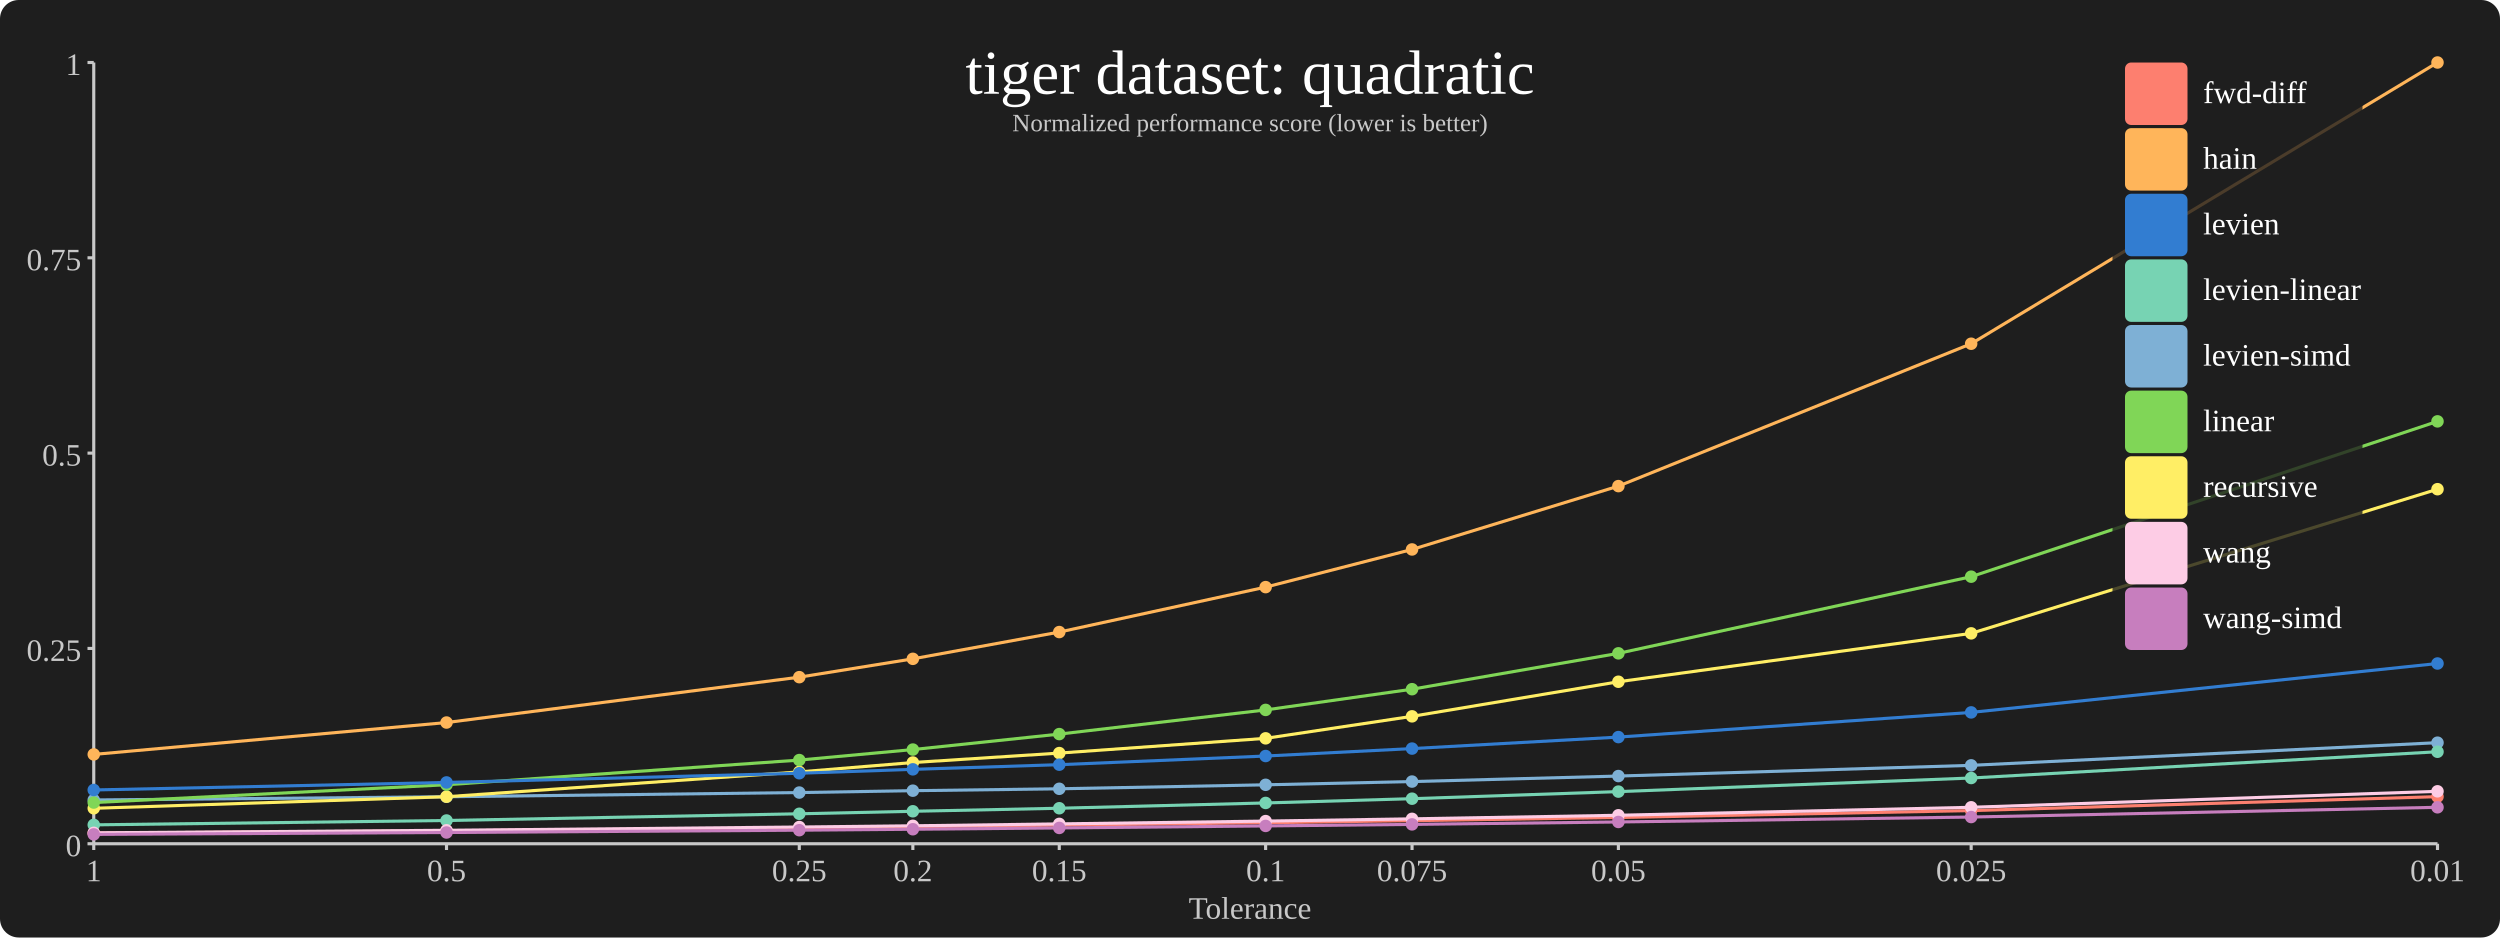
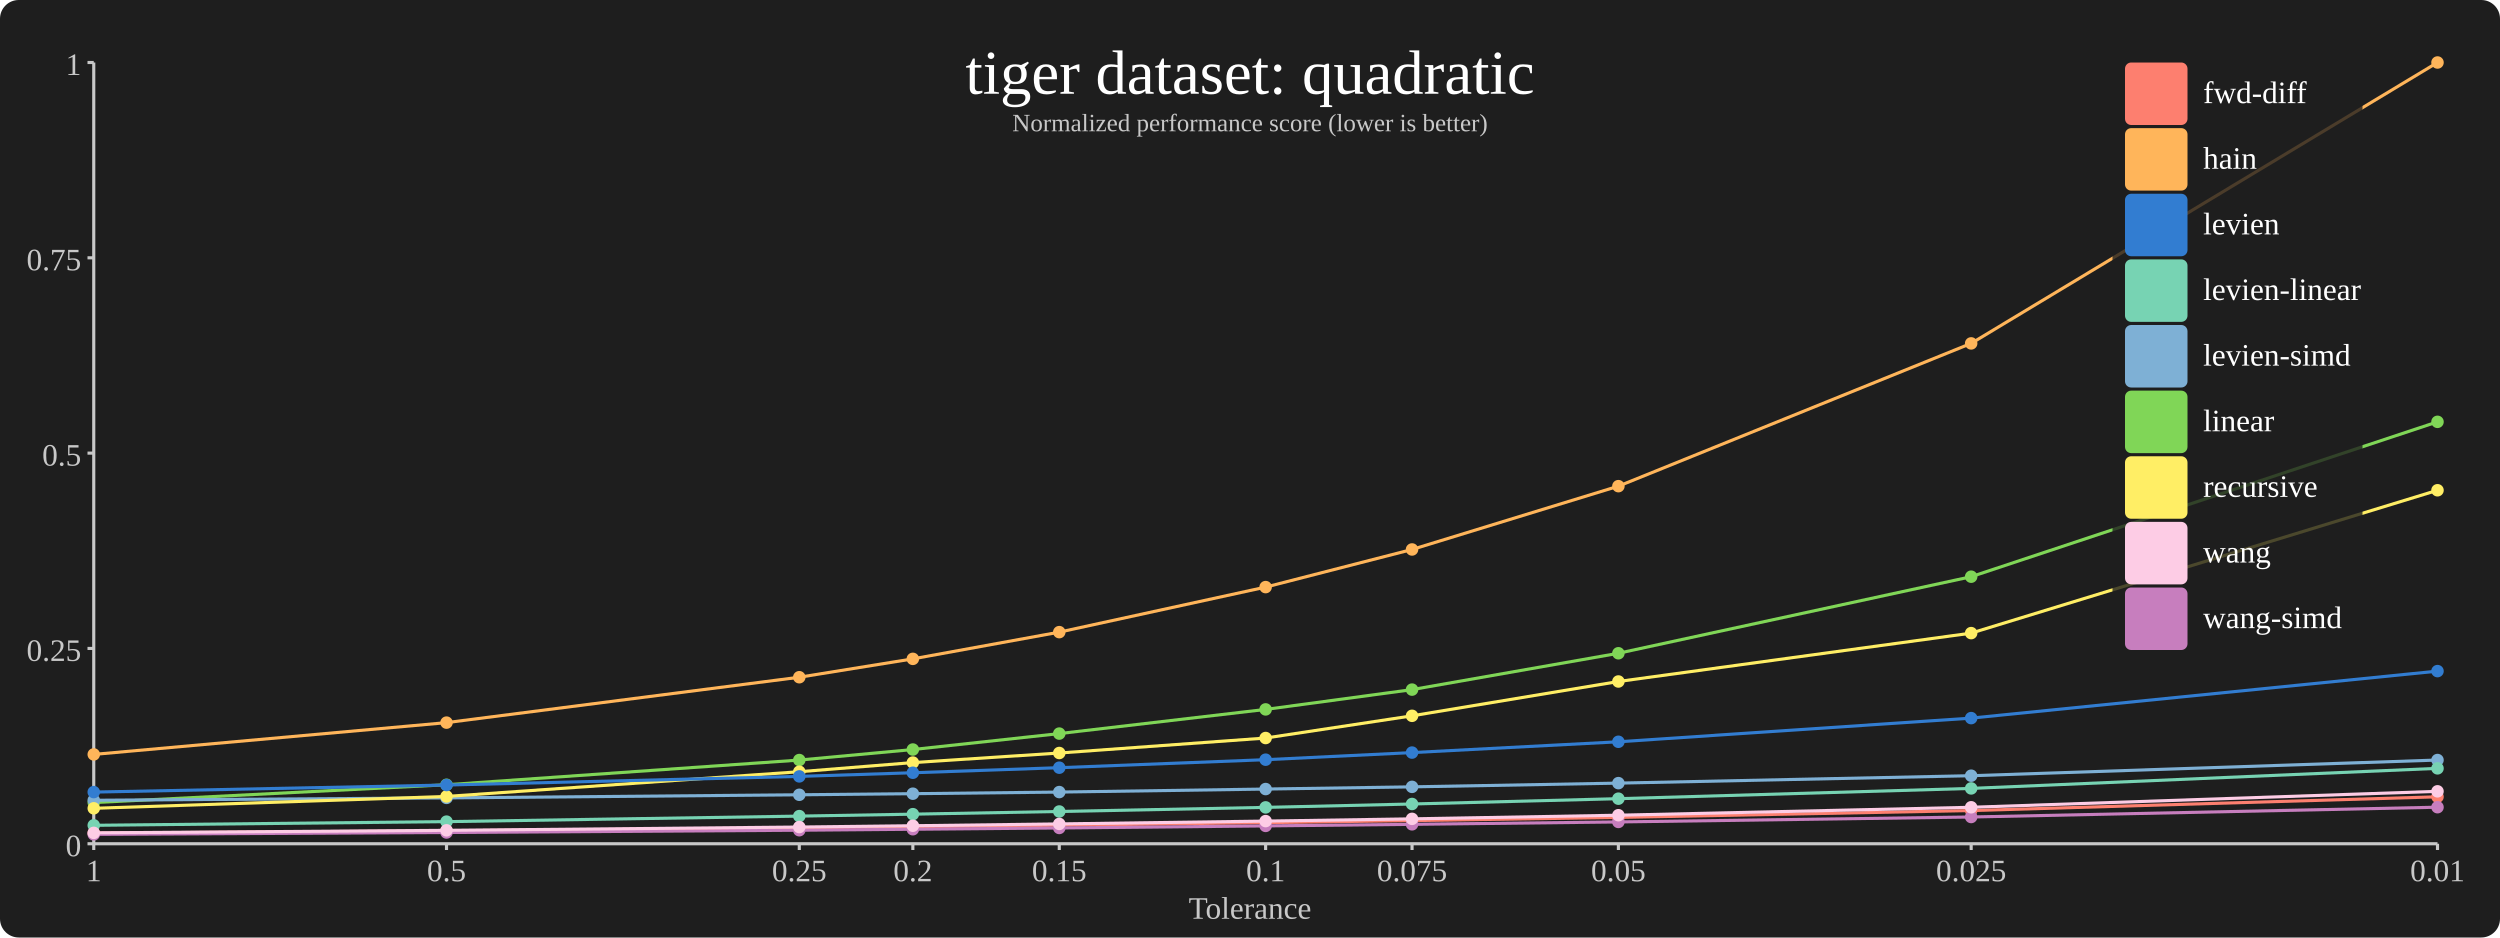
<svg xmlns="http://www.w3.org/2000/svg" viewBox="0 0 800 300">
  <rect x="0" y="0" width="800" height="300" ry="6" style="fill:rgb(30,30,30);stroke:none;fill-opacity:1;stroke-opacity:1;" />
  <path d="M 30 20 L 30 270" style="stroke:rgb(200,200,200);stroke-width:1" />
  <path d="M 30 270 L 780 270" style="stroke:rgb(200,200,200);stroke-width:1" />
  <path d="M 780 270 L 780 272" style="stroke:rgb(200,200,200);stroke-width:1" />
  <text x="780" y="282" style="font-size:10px;fill:rgb(200,200,200);text-anchor:middle;text-align:center;"> 0.01 </text>
  <path d="M 630.772 270 L 630.772 272" style="stroke:rgb(200,200,200);stroke-width:1" />
  <text x="630.772" y="282" style="font-size:10px;fill:rgb(200,200,200);text-anchor:middle;text-align:center;"> 0.025 </text>
  <path d="M 517.886 270 L 517.886 272" style="stroke:rgb(200,200,200);stroke-width:1" />
  <text x="517.886" y="282" style="font-size:10px;fill:rgb(200,200,200);text-anchor:middle;text-align:center;"> 0.05 </text>
  <path d="M 451.852 270 L 451.852 272" style="stroke:rgb(200,200,200);stroke-width:1" />
  <text x="451.852" y="282" style="font-size:10px;fill:rgb(200,200,200);text-anchor:middle;text-align:center;"> 0.075 </text>
  <path d="M 405 270 L 405 272" style="stroke:rgb(200,200,200);stroke-width:1" />
  <text x="405" y="282" style="font-size:10px;fill:rgb(200,200,200);text-anchor:middle;text-align:center;"> 0.1 </text>
  <path d="M 338.966 270 L 338.966 272" style="stroke:rgb(200,200,200);stroke-width:1" />
  <text x="338.966" y="282" style="font-size:10px;fill:rgb(200,200,200);text-anchor:middle;text-align:center;"> 0.15 </text>
  <path d="M 292.114 270 L 292.114 272" style="stroke:rgb(200,200,200);stroke-width:1" />
  <text x="292.114" y="282" style="font-size:10px;fill:rgb(200,200,200);text-anchor:middle;text-align:center;"> 0.2 </text>
  <path d="M 255.773 270 L 255.773 272" style="stroke:rgb(200,200,200);stroke-width:1" />
  <text x="255.773" y="282" style="font-size:10px;fill:rgb(200,200,200);text-anchor:middle;text-align:center;"> 0.25 </text>
  <path d="M 142.886 270 L 142.886 272" style="stroke:rgb(200,200,200);stroke-width:1" />
  <text x="142.886" y="282" style="font-size:10px;fill:rgb(200,200,200);text-anchor:middle;text-align:center;"> 0.5 </text>
  <path d="M 30 270 L 30 272" style="stroke:rgb(200,200,200);stroke-width:1" />
  <text x="30" y="282" style="font-size:10px;fill:rgb(200,200,200);text-anchor:middle;text-align:center;"> 1 </text>
  <path d="M 28 270 L 30 270" style="stroke:rgb(200,200,200);stroke-width:1" />
  <text x="26" y="274" style="font-size:10px;fill:rgb(200,200,200);text-anchor:end;text-align:right;"> 0 </text>
  <path d="M 28 207.5 L 30 207.5" style="stroke:rgb(200,200,200);stroke-width:1" />
  <text x="26" y="211.5" style="font-size:10px;fill:rgb(200,200,200);text-anchor:end;text-align:right;"> 0.25 </text>
  <path d="M 28 145 L 30 145" style="stroke:rgb(200,200,200);stroke-width:1" />
  <text x="26" y="149" style="font-size:10px;fill:rgb(200,200,200);text-anchor:end;text-align:right;"> 0.5 </text>
  <path d="M 28 82.5 L 30 82.5" style="stroke:rgb(200,200,200);stroke-width:1" />
  <text x="26" y="86.5" style="font-size:10px;fill:rgb(200,200,200);text-anchor:end;text-align:right;"> 0.75 </text>
  <path d="M 28 20 L 30 20" style="stroke:rgb(200,200,200);stroke-width:1" />
  <text x="26" y="24" style="font-size:10px;fill:rgb(200,200,200);text-anchor:end;text-align:right;"> 1 </text>
  <text x="400" y="294" style="font-size:10px;fill:rgb(200,200,200);text-anchor:middle;text-align:center;"> Tolerance </text>
-   <circle cx="780" cy="237.657" r="2" style="fill:rgb(126,176,213);stroke:none;fill-opacity:1;stroke-opacity:1;" />
-   <path d="M 780 237.657 L 630.772 244.91" style="stroke:rgb(126,176,213);stroke-width:1" />
-   <circle cx="630.772" cy="244.91" r="2" style="fill:rgb(126,176,213);stroke:none;fill-opacity:1;stroke-opacity:1;" />
-   <path d="M 630.772 244.91 L 517.886 248.338" style="stroke:rgb(126,176,213);stroke-width:1" />
-   <circle cx="517.886" cy="248.338" r="2" style="fill:rgb(126,176,213);stroke:none;fill-opacity:1;stroke-opacity:1;" />
-   <path d="M 517.886 248.338 L 451.852 250.1" style="stroke:rgb(126,176,213);stroke-width:1" />
-   <circle cx="451.852" cy="250.1" r="2" style="fill:rgb(126,176,213);stroke:none;fill-opacity:1;stroke-opacity:1;" />
-   <path d="M 451.852 250.1 L 405 251.137" style="stroke:rgb(126,176,213);stroke-width:1" />
-   <circle cx="405" cy="251.137" r="2" style="fill:rgb(126,176,213);stroke:none;fill-opacity:1;stroke-opacity:1;" />
-   <path d="M 405 251.137 L 338.966 252.415" style="stroke:rgb(126,176,213);stroke-width:1" />
-   <circle cx="338.966" cy="252.415" r="2" style="fill:rgb(126,176,213);stroke:none;fill-opacity:1;stroke-opacity:1;" />
-   <path d="M 338.966 252.415 L 292.114 253.018" style="stroke:rgb(126,176,213);stroke-width:1" />
-   <circle cx="292.114" cy="253.018" r="2" style="fill:rgb(126,176,213);stroke:none;fill-opacity:1;stroke-opacity:1;" />
-   <path d="M 292.114 253.018 L 255.773 253.618" style="stroke:rgb(126,176,213);stroke-width:1" />
-   <circle cx="255.773" cy="253.618" r="2" style="fill:rgb(126,176,213);stroke:none;fill-opacity:1;stroke-opacity:1;" />
-   <path d="M 255.773 253.618 L 142.886 254.963" style="stroke:rgb(126,176,213);stroke-width:1" />
-   <circle cx="142.886" cy="254.963" r="2" style="fill:rgb(126,176,213);stroke:none;fill-opacity:1;stroke-opacity:1;" />
-   <path d="M 142.886 254.963 L 30 255.993" style="stroke:rgb(126,176,213);stroke-width:1" />
-   <circle cx="30" cy="255.993" r="2" style="fill:rgb(126,176,213);stroke:none;fill-opacity:1;stroke-opacity:1;" />
-   <circle cx="780" cy="156.543" r="2" style="fill:rgb(255,238,101);stroke:none;fill-opacity:1;stroke-opacity:1;" />
-   <path d="M 780 156.543 L 630.772 202.675" style="stroke:rgb(255,238,101);stroke-width:1" />
-   <circle cx="630.772" cy="202.675" r="2" style="fill:rgb(255,238,101);stroke:none;fill-opacity:1;stroke-opacity:1;" />
-   <path d="M 630.772 202.675 L 517.886 218.157" style="stroke:rgb(255,238,101);stroke-width:1" />
-   <circle cx="517.886" cy="218.157" r="2" style="fill:rgb(255,238,101);stroke:none;fill-opacity:1;stroke-opacity:1;" />
-   <path d="M 517.886 218.157 L 451.852 229.228" style="stroke:rgb(255,238,101);stroke-width:1" />
-   <circle cx="451.852" cy="229.228" r="2" style="fill:rgb(255,238,101);stroke:none;fill-opacity:1;stroke-opacity:1;" />
-   <path d="M 451.852 229.228 L 405 236.268" style="stroke:rgb(255,238,101);stroke-width:1" />
-   <circle cx="405" cy="236.268" r="2" style="fill:rgb(255,238,101);stroke:none;fill-opacity:1;stroke-opacity:1;" />
-   <path d="M 405 236.268 L 338.966 240.985" style="stroke:rgb(255,238,101);stroke-width:1" />
-   <circle cx="338.966" cy="240.985" r="2" style="fill:rgb(255,238,101);stroke:none;fill-opacity:1;stroke-opacity:1;" />
-   <path d="M 338.966 240.985 L 292.114 244.007" style="stroke:rgb(255,238,101);stroke-width:1" />
-   <circle cx="292.114" cy="244.007" r="2" style="fill:rgb(255,238,101);stroke:none;fill-opacity:1;stroke-opacity:1;" />
-   <path d="M 292.114 244.007 L 255.773 247.005" style="stroke:rgb(255,238,101);stroke-width:1" />
-   <circle cx="255.773" cy="247.005" r="2" style="fill:rgb(255,238,101);stroke:none;fill-opacity:1;stroke-opacity:1;" />
-   <path d="M 255.773 247.005 L 142.886 254.947" style="stroke:rgb(255,238,101);stroke-width:1" />
-   <circle cx="142.886" cy="254.947" r="2" style="fill:rgb(255,238,101);stroke:none;fill-opacity:1;stroke-opacity:1;" />
-   <path d="M 142.886 254.947 L 30 258.652" style="stroke:rgb(255,238,101);stroke-width:1" />
-   <circle cx="30" cy="258.652" r="2" style="fill:rgb(255,238,101);stroke:none;fill-opacity:1;stroke-opacity:1;" />
-   <circle cx="780" cy="254.93" r="2" style="fill:rgb(253,127,111);stroke:none;fill-opacity:1;stroke-opacity:1;" />
-   <path d="M 780 254.93 L 630.772 259.387" style="stroke:rgb(253,127,111);stroke-width:1" />
-   <circle cx="630.772" cy="259.387" r="2" style="fill:rgb(253,127,111);stroke:none;fill-opacity:1;stroke-opacity:1;" />
-   <path d="M 630.772 259.387 L 517.886 261.592" style="stroke:rgb(253,127,111);stroke-width:1" />
-   <circle cx="517.886" cy="261.592" r="2" style="fill:rgb(253,127,111);stroke:none;fill-opacity:1;stroke-opacity:1;" />
-   <path d="M 517.886 261.592 L 451.852 262.608" style="stroke:rgb(253,127,111);stroke-width:1" />
-   <circle cx="451.852" cy="262.608" r="2" style="fill:rgb(253,127,111);stroke:none;fill-opacity:1;stroke-opacity:1;" />
-   <path d="M 451.852 262.608 L 405 263.265" style="stroke:rgb(253,127,111);stroke-width:1" />
-   <circle cx="405" cy="263.265" r="2" style="fill:rgb(253,127,111);stroke:none;fill-opacity:1;stroke-opacity:1;" />
-   <path d="M 405 263.265 L 338.966 264.048" style="stroke:rgb(253,127,111);stroke-width:1" />
-   <circle cx="338.966" cy="264.048" r="2" style="fill:rgb(253,127,111);stroke:none;fill-opacity:1;stroke-opacity:1;" />
-   <path d="M 338.966 264.048 L 292.114 264.553" style="stroke:rgb(253,127,111);stroke-width:1" />
-   <circle cx="292.114" cy="264.553" r="2" style="fill:rgb(253,127,111);stroke:none;fill-opacity:1;stroke-opacity:1;" />
-   <path d="M 292.114 264.553 L 255.773 264.94" style="stroke:rgb(253,127,111);stroke-width:1" />
-   <circle cx="255.773" cy="264.94" r="2" style="fill:rgb(253,127,111);stroke:none;fill-opacity:1;stroke-opacity:1;" />
-   <path d="M 255.773 264.94 L 142.886 265.858" style="stroke:rgb(253,127,111);stroke-width:1" />
-   <circle cx="142.886" cy="265.858" r="2" style="fill:rgb(253,127,111);stroke:none;fill-opacity:1;stroke-opacity:1;" />
-   <path d="M 142.886 265.858 L 30 266.587" style="stroke:rgb(253,127,111);stroke-width:1" />
-   <circle cx="30" cy="266.587" r="2" style="fill:rgb(253,127,111);stroke:none;fill-opacity:1;stroke-opacity:1;" />
-   <circle cx="780" cy="134.838" r="2" style="fill:rgb(128,214,87);stroke:none;fill-opacity:1;stroke-opacity:1;" />
-   <path d="M 780 134.838 L 630.772 184.537" style="stroke:rgb(128,214,87);stroke-width:1" />
-   <circle cx="630.772" cy="184.537" r="2" style="fill:rgb(128,214,87);stroke:none;fill-opacity:1;stroke-opacity:1;" />
-   <path d="M 630.772 184.537 L 517.886 209.065" style="stroke:rgb(128,214,87);stroke-width:1" />
-   <circle cx="517.886" cy="209.065" r="2" style="fill:rgb(128,214,87);stroke:none;fill-opacity:1;stroke-opacity:1;" />
-   <path d="M 517.886 209.065 L 451.852 220.54" style="stroke:rgb(128,214,87);stroke-width:1" />
-   <circle cx="451.852" cy="220.54" r="2" style="fill:rgb(128,214,87);stroke:none;fill-opacity:1;stroke-opacity:1;" />
-   <path d="M 451.852 220.54 L 405 227.173" style="stroke:rgb(128,214,87);stroke-width:1" />
-   <circle cx="405" cy="227.173" r="2" style="fill:rgb(128,214,87);stroke:none;fill-opacity:1;stroke-opacity:1;" />
-   <path d="M 405 227.173 L 338.966 234.907" style="stroke:rgb(128,214,87);stroke-width:1" />
-   <circle cx="338.966" cy="234.907" r="2" style="fill:rgb(128,214,87);stroke:none;fill-opacity:1;stroke-opacity:1;" />
-   <path d="M 338.966 234.907 L 292.114 239.857" style="stroke:rgb(128,214,87);stroke-width:1" />
-   <circle cx="292.114" cy="239.857" r="2" style="fill:rgb(128,214,87);stroke:none;fill-opacity:1;stroke-opacity:1;" />
-   <path d="M 292.114 239.857 L 255.773 243.22" style="stroke:rgb(128,214,87);stroke-width:1" />
-   <circle cx="255.773" cy="243.22" r="2" style="fill:rgb(128,214,87);stroke:none;fill-opacity:1;stroke-opacity:1;" />
-   <path d="M 255.773 243.22 L 142.886 251.118" style="stroke:rgb(128,214,87);stroke-width:1" />
-   <circle cx="142.886" cy="251.118" r="2" style="fill:rgb(128,214,87);stroke:none;fill-opacity:1;stroke-opacity:1;" />
-   <path d="M 142.886 251.118 L 30 256.817" style="stroke:rgb(128,214,87);stroke-width:1" />
-   <circle cx="30" cy="256.817" r="2" style="fill:rgb(128,214,87);stroke:none;fill-opacity:1;stroke-opacity:1;" />
-   <circle cx="780" cy="240.56" r="2" style="fill:rgb(119,211,179);stroke:none;fill-opacity:1;stroke-opacity:1;" />
-   <path d="M 780 240.56 L 630.772 248.963" style="stroke:rgb(119,211,179);stroke-width:1" />
-   <circle cx="630.772" cy="248.963" r="2" style="fill:rgb(119,211,179);stroke:none;fill-opacity:1;stroke-opacity:1;" />
-   <path d="M 630.772 248.963 L 517.886 253.312" style="stroke:rgb(119,211,179);stroke-width:1" />
-   <circle cx="517.886" cy="253.312" r="2" style="fill:rgb(119,211,179);stroke:none;fill-opacity:1;stroke-opacity:1;" />
-   <path d="M 517.886 253.312 L 451.852 255.58" style="stroke:rgb(119,211,179);stroke-width:1" />
-   <circle cx="451.852" cy="255.58" r="2" style="fill:rgb(119,211,179);stroke:none;fill-opacity:1;stroke-opacity:1;" />
-   <path d="M 451.852 255.58 L 405 256.942" style="stroke:rgb(119,211,179);stroke-width:1" />
-   <circle cx="405" cy="256.942" r="2" style="fill:rgb(119,211,179);stroke:none;fill-opacity:1;stroke-opacity:1;" />
-   <path d="M 405 256.942 L 338.966 258.637" style="stroke:rgb(119,211,179);stroke-width:1" />
-   <circle cx="338.966" cy="258.637" r="2" style="fill:rgb(119,211,179);stroke:none;fill-opacity:1;stroke-opacity:1;" />
-   <path d="M 338.966 258.637 L 292.114 259.608" style="stroke:rgb(119,211,179);stroke-width:1" />
-   <circle cx="292.114" cy="259.608" r="2" style="fill:rgb(119,211,179);stroke:none;fill-opacity:1;stroke-opacity:1;" />
-   <path d="M 292.114 259.608 L 255.773 260.413" style="stroke:rgb(119,211,179);stroke-width:1" />
-   <circle cx="255.773" cy="260.413" r="2" style="fill:rgb(119,211,179);stroke:none;fill-opacity:1;stroke-opacity:1;" />
-   <path d="M 255.773 260.413 L 142.886 262.56" style="stroke:rgb(119,211,179);stroke-width:1" />
-   <circle cx="142.886" cy="262.56" r="2" style="fill:rgb(119,211,179);stroke:none;fill-opacity:1;stroke-opacity:1;" />
-   <path d="M 142.886 262.56 L 30 263.955" style="stroke:rgb(119,211,179);stroke-width:1" />
-   <circle cx="30" cy="263.955" r="2" style="fill:rgb(119,211,179);stroke:none;fill-opacity:1;stroke-opacity:1;" />
-   <circle cx="780" cy="212.32" r="2" style="fill:rgb(50,125,209);stroke:none;fill-opacity:1;stroke-opacity:1;" />
-   <path d="M 780 212.32 L 630.772 227.968" style="stroke:rgb(50,125,209);stroke-width:1" />
-   <circle cx="630.772" cy="227.968" r="2" style="fill:rgb(50,125,209);stroke:none;fill-opacity:1;stroke-opacity:1;" />
-   <path d="M 630.772 227.968 L 517.886 235.868" style="stroke:rgb(50,125,209);stroke-width:1" />
-   <circle cx="517.886" cy="235.868" r="2" style="fill:rgb(50,125,209);stroke:none;fill-opacity:1;stroke-opacity:1;" />
-   <path d="M 517.886 235.868 L 451.852 239.545" style="stroke:rgb(50,125,209);stroke-width:1" />
-   <circle cx="451.852" cy="239.545" r="2" style="fill:rgb(50,125,209);stroke:none;fill-opacity:1;stroke-opacity:1;" />
-   <path d="M 451.852 239.545 L 405 241.925" style="stroke:rgb(50,125,209);stroke-width:1" />
-   <circle cx="405" cy="241.925" r="2" style="fill:rgb(50,125,209);stroke:none;fill-opacity:1;stroke-opacity:1;" />
-   <path d="M 405 241.925 L 338.966 244.697" style="stroke:rgb(50,125,209);stroke-width:1" />
-   <circle cx="338.966" cy="244.697" r="2" style="fill:rgb(50,125,209);stroke:none;fill-opacity:1;stroke-opacity:1;" />
-   <path d="M 338.966 244.697 L 292.114 246.19" style="stroke:rgb(50,125,209);stroke-width:1" />
-   <circle cx="292.114" cy="246.19" r="2" style="fill:rgb(50,125,209);stroke:none;fill-opacity:1;stroke-opacity:1;" />
-   <path d="M 292.114 246.19 L 255.773 247.435" style="stroke:rgb(50,125,209);stroke-width:1" />
-   <circle cx="255.773" cy="247.435" r="2" style="fill:rgb(50,125,209);stroke:none;fill-opacity:1;stroke-opacity:1;" />
-   <path d="M 255.773 247.435 L 142.886 250.38" style="stroke:rgb(50,125,209);stroke-width:1" />
-   <circle cx="142.886" cy="250.38" r="2" style="fill:rgb(50,125,209);stroke:none;fill-opacity:1;stroke-opacity:1;" />
-   <path d="M 142.886 250.38 L 30 252.79" style="stroke:rgb(50,125,209);stroke-width:1" />
-   <circle cx="30" cy="252.79" r="2" style="fill:rgb(50,125,209);stroke:none;fill-opacity:1;stroke-opacity:1;" />
-   <circle cx="780" cy="253.22" r="2" style="fill:rgb(253,204,229);stroke:none;fill-opacity:1;stroke-opacity:1;" />
-   <path d="M 780 253.22 L 630.772 258.335" style="stroke:rgb(253,204,229);stroke-width:1" />
-   <circle cx="630.772" cy="258.335" r="2" style="fill:rgb(253,204,229);stroke:none;fill-opacity:1;stroke-opacity:1;" />
-   <path d="M 630.772 258.335 L 517.886 260.887" style="stroke:rgb(253,204,229);stroke-width:1" />
-   <circle cx="517.886" cy="260.887" r="2" style="fill:rgb(253,204,229);stroke:none;fill-opacity:1;stroke-opacity:1;" />
-   <path d="M 517.886 260.887 L 451.852 262.033" style="stroke:rgb(253,204,229);stroke-width:1" />
-   <circle cx="451.852" cy="262.033" r="2" style="fill:rgb(253,204,229);stroke:none;fill-opacity:1;stroke-opacity:1;" />
-   <path d="M 451.852 262.033 L 405 262.75" style="stroke:rgb(253,204,229);stroke-width:1" />
+   <circle cx="780" cy="134.988" r="2" style="fill:rgb(128,214,87);stroke:none;fill-opacity:1;stroke-opacity:1;" />
+   <path d="M 780 134.988 L 630.772 184.543" style="stroke:rgb(128,214,87);stroke-width:1" />
+   <circle cx="630.772" cy="184.543" r="2" style="fill:rgb(128,214,87);stroke:none;fill-opacity:1;stroke-opacity:1;" />
+   <path d="M 630.772 184.543 L 517.886 209.045" style="stroke:rgb(128,214,87);stroke-width:1" />
+   <circle cx="517.886" cy="209.045" r="2" style="fill:rgb(128,214,87);stroke:none;fill-opacity:1;stroke-opacity:1;" />
+   <path d="M 517.886 209.045 L 451.852 220.675" style="stroke:rgb(128,214,87);stroke-width:1" />
+   <circle cx="451.852" cy="220.675" r="2" style="fill:rgb(128,214,87);stroke:none;fill-opacity:1;stroke-opacity:1;" />
+   <path d="M 451.852 220.675 L 405 227.01" style="stroke:rgb(128,214,87);stroke-width:1" />
+   <circle cx="405" cy="227.01" r="2" style="fill:rgb(128,214,87);stroke:none;fill-opacity:1;stroke-opacity:1;" />
+   <path d="M 405 227.01 L 338.966 234.748" style="stroke:rgb(128,214,87);stroke-width:1" />
+   <circle cx="338.966" cy="234.748" r="2" style="fill:rgb(128,214,87);stroke:none;fill-opacity:1;stroke-opacity:1;" />
+   <path d="M 338.966 234.748 L 292.114 239.847" style="stroke:rgb(128,214,87);stroke-width:1" />
+   <circle cx="292.114" cy="239.847" r="2" style="fill:rgb(128,214,87);stroke:none;fill-opacity:1;stroke-opacity:1;" />
+   <path d="M 292.114 239.847 L 255.773 243.215" style="stroke:rgb(128,214,87);stroke-width:1" />
+   <circle cx="255.773" cy="243.215" r="2" style="fill:rgb(128,214,87);stroke:none;fill-opacity:1;stroke-opacity:1;" />
+   <path d="M 255.773 243.215 L 142.886 251.12" style="stroke:rgb(128,214,87);stroke-width:1" />
+   <circle cx="142.886" cy="251.12" r="2" style="fill:rgb(128,214,87);stroke:none;fill-opacity:1;stroke-opacity:1;" />
+   <path d="M 142.886 251.12 L 30 256.82" style="stroke:rgb(128,214,87);stroke-width:1" />
+   <circle cx="30" cy="256.82" r="2" style="fill:rgb(128,214,87);stroke:none;fill-opacity:1;stroke-opacity:1;" />
+   <circle cx="780" cy="243.213" r="2" style="fill:rgb(126,176,213);stroke:none;fill-opacity:1;stroke-opacity:1;" />
+   <path d="M 780 243.213 L 630.772 248.225" style="stroke:rgb(126,176,213);stroke-width:1" />
+   <circle cx="630.772" cy="248.225" r="2" style="fill:rgb(126,176,213);stroke:none;fill-opacity:1;stroke-opacity:1;" />
+   <path d="M 630.772 248.225 L 517.886 250.6" style="stroke:rgb(126,176,213);stroke-width:1" />
+   <circle cx="517.886" cy="250.6" r="2" style="fill:rgb(126,176,213);stroke:none;fill-opacity:1;stroke-opacity:1;" />
+   <path d="M 517.886 250.6 L 451.852 251.795" style="stroke:rgb(126,176,213);stroke-width:1" />
+   <circle cx="451.852" cy="251.795" r="2" style="fill:rgb(126,176,213);stroke:none;fill-opacity:1;stroke-opacity:1;" />
+   <path d="M 451.852 251.795 L 405 252.498" style="stroke:rgb(126,176,213);stroke-width:1" />
+   <circle cx="405" cy="252.498" r="2" style="fill:rgb(126,176,213);stroke:none;fill-opacity:1;stroke-opacity:1;" />
+   <path d="M 405 252.498 L 338.966 253.463" style="stroke:rgb(126,176,213);stroke-width:1" />
+   <circle cx="338.966" cy="253.463" r="2" style="fill:rgb(126,176,213);stroke:none;fill-opacity:1;stroke-opacity:1;" />
+   <path d="M 338.966 253.463 L 292.114 253.98" style="stroke:rgb(126,176,213);stroke-width:1" />
+   <circle cx="292.114" cy="253.98" r="2" style="fill:rgb(126,176,213);stroke:none;fill-opacity:1;stroke-opacity:1;" />
+   <path d="M 292.114 253.98 L 255.773 254.333" style="stroke:rgb(126,176,213);stroke-width:1" />
+   <circle cx="255.773" cy="254.333" r="2" style="fill:rgb(126,176,213);stroke:none;fill-opacity:1;stroke-opacity:1;" />
+   <path d="M 255.773 254.333 L 142.886 255.325" style="stroke:rgb(126,176,213);stroke-width:1" />
+   <circle cx="142.886" cy="255.325" r="2" style="fill:rgb(126,176,213);stroke:none;fill-opacity:1;stroke-opacity:1;" />
+   <path d="M 142.886 255.325 L 30 256.087" style="stroke:rgb(126,176,213);stroke-width:1" />
+   <circle cx="30" cy="256.087" r="2" style="fill:rgb(126,176,213);stroke:none;fill-opacity:1;stroke-opacity:1;" />
+   <circle cx="780" cy="254.977" r="2" style="fill:rgb(253,127,111);stroke:none;fill-opacity:1;stroke-opacity:1;" />
+   <path d="M 780 254.977 L 630.772 259.377" style="stroke:rgb(253,127,111);stroke-width:1" />
+   <circle cx="630.772" cy="259.377" r="2" style="fill:rgb(253,127,111);stroke:none;fill-opacity:1;stroke-opacity:1;" />
+   <path d="M 630.772 259.377 L 517.886 261.572" style="stroke:rgb(253,127,111);stroke-width:1" />
+   <circle cx="517.886" cy="261.572" r="2" style="fill:rgb(253,127,111);stroke:none;fill-opacity:1;stroke-opacity:1;" />
+   <path d="M 517.886 261.572 L 451.852 262.59" style="stroke:rgb(253,127,111);stroke-width:1" />
+   <circle cx="451.852" cy="262.59" r="2" style="fill:rgb(253,127,111);stroke:none;fill-opacity:1;stroke-opacity:1;" />
+   <path d="M 451.852 262.59 L 405 263.24" style="stroke:rgb(253,127,111);stroke-width:1" />
+   <circle cx="405" cy="263.24" r="2" style="fill:rgb(253,127,111);stroke:none;fill-opacity:1;stroke-opacity:1;" />
+   <path d="M 405 263.24 L 338.966 264.072" style="stroke:rgb(253,127,111);stroke-width:1" />
+   <circle cx="338.966" cy="264.072" r="2" style="fill:rgb(253,127,111);stroke:none;fill-opacity:1;stroke-opacity:1;" />
+   <path d="M 338.966 264.072 L 292.114 264.565" style="stroke:rgb(253,127,111);stroke-width:1" />
+   <circle cx="292.114" cy="264.565" r="2" style="fill:rgb(253,127,111);stroke:none;fill-opacity:1;stroke-opacity:1;" />
+   <path d="M 292.114 264.565 L 255.773 264.933" style="stroke:rgb(253,127,111);stroke-width:1" />
+   <circle cx="255.773" cy="264.933" r="2" style="fill:rgb(253,127,111);stroke:none;fill-opacity:1;stroke-opacity:1;" />
+   <path d="M 255.773 264.933 L 142.886 265.853" style="stroke:rgb(253,127,111);stroke-width:1" />
+   <circle cx="142.886" cy="265.853" r="2" style="fill:rgb(253,127,111);stroke:none;fill-opacity:1;stroke-opacity:1;" />
+   <path d="M 142.886 265.853 L 30 266.59" style="stroke:rgb(253,127,111);stroke-width:1" />
+   <circle cx="30" cy="266.59" r="2" style="fill:rgb(253,127,111);stroke:none;fill-opacity:1;stroke-opacity:1;" />
+   <circle cx="780" cy="258.305" r="2" style="fill:rgb(199,126,190);stroke:none;fill-opacity:1;stroke-opacity:1;" />
+   <path d="M 780 258.305 L 630.772 261.44" style="stroke:rgb(199,126,190);stroke-width:1" />
+   <circle cx="630.772" cy="261.44" r="2" style="fill:rgb(199,126,190);stroke:none;fill-opacity:1;stroke-opacity:1;" />
+   <path d="M 630.772 261.44 L 517.886 263.02" style="stroke:rgb(199,126,190);stroke-width:1" />
+   <circle cx="517.886" cy="263.02" r="2" style="fill:rgb(199,126,190);stroke:none;fill-opacity:1;stroke-opacity:1;" />
+   <path d="M 517.886 263.02 L 451.852 263.785" style="stroke:rgb(199,126,190);stroke-width:1" />
+   <circle cx="451.852" cy="263.785" r="2" style="fill:rgb(199,126,190);stroke:none;fill-opacity:1;stroke-opacity:1;" />
+   <path d="M 451.852 263.785 L 405 264.29" style="stroke:rgb(199,126,190);stroke-width:1" />
+   <circle cx="405" cy="264.29" r="2" style="fill:rgb(199,126,190);stroke:none;fill-opacity:1;stroke-opacity:1;" />
+   <path d="M 405 264.29 L 338.966 264.947" style="stroke:rgb(199,126,190);stroke-width:1" />
+   <circle cx="338.966" cy="264.947" r="2" style="fill:rgb(199,126,190);stroke:none;fill-opacity:1;stroke-opacity:1;" />
+   <path d="M 338.966 264.947 L 292.114 265.36" style="stroke:rgb(199,126,190);stroke-width:1" />
+   <circle cx="292.114" cy="265.36" r="2" style="fill:rgb(199,126,190);stroke:none;fill-opacity:1;stroke-opacity:1;" />
+   <path d="M 292.114 265.36 L 255.773 265.673" style="stroke:rgb(199,126,190);stroke-width:1" />
+   <circle cx="255.773" cy="265.673" r="2" style="fill:rgb(199,126,190);stroke:none;fill-opacity:1;stroke-opacity:1;" />
+   <path d="M 255.773 265.673 L 142.886 266.4" style="stroke:rgb(199,126,190);stroke-width:1" />
+   <circle cx="142.886" cy="266.4" r="2" style="fill:rgb(199,126,190);stroke:none;fill-opacity:1;stroke-opacity:1;" />
+   <path d="M 142.886 266.4 L 30 266.995" style="stroke:rgb(199,126,190);stroke-width:1" />
+   <circle cx="30" cy="266.995" r="2" style="fill:rgb(199,126,190);stroke:none;fill-opacity:1;stroke-opacity:1;" />
+   <circle cx="780" cy="20" r="2" style="fill:rgb(255,181,90);stroke:none;fill-opacity:1;stroke-opacity:1;" />
+   <path d="M 780 20 L 630.772 109.888" style="stroke:rgb(255,181,90);stroke-width:1" />
+   <circle cx="630.772" cy="109.888" r="2" style="fill:rgb(255,181,90);stroke:none;fill-opacity:1;stroke-opacity:1;" />
+   <path d="M 630.772 109.888 L 517.886 155.573" style="stroke:rgb(255,181,90);stroke-width:1" />
+   <circle cx="517.886" cy="155.573" r="2" style="fill:rgb(255,181,90);stroke:none;fill-opacity:1;stroke-opacity:1;" />
+   <path d="M 517.886 155.573 L 451.852 175.83" style="stroke:rgb(255,181,90);stroke-width:1" />
+   <circle cx="451.852" cy="175.83" r="2" style="fill:rgb(255,181,90);stroke:none;fill-opacity:1;stroke-opacity:1;" />
+   <path d="M 451.852 175.83 L 405 187.873" style="stroke:rgb(255,181,90);stroke-width:1" />
+   <circle cx="405" cy="187.873" r="2" style="fill:rgb(255,181,90);stroke:none;fill-opacity:1;stroke-opacity:1;" />
+   <path d="M 405 187.873 L 338.966 202.282" style="stroke:rgb(255,181,90);stroke-width:1" />
+   <circle cx="338.966" cy="202.282" r="2" style="fill:rgb(255,181,90);stroke:none;fill-opacity:1;stroke-opacity:1;" />
+   <path d="M 338.966 202.282 L 292.114 210.835" style="stroke:rgb(255,181,90);stroke-width:1" />
+   <circle cx="292.114" cy="210.835" r="2" style="fill:rgb(255,181,90);stroke:none;fill-opacity:1;stroke-opacity:1;" />
+   <path d="M 292.114 210.835 L 255.773 216.713" style="stroke:rgb(255,181,90);stroke-width:1" />
+   <circle cx="255.773" cy="216.713" r="2" style="fill:rgb(255,181,90);stroke:none;fill-opacity:1;stroke-opacity:1;" />
+   <path d="M 255.773 216.713 L 142.886 231.24" style="stroke:rgb(255,181,90);stroke-width:1" />
+   <circle cx="142.886" cy="231.24" r="2" style="fill:rgb(255,181,90);stroke:none;fill-opacity:1;stroke-opacity:1;" />
+   <path d="M 142.886 231.24 L 30 241.415" style="stroke:rgb(255,181,90);stroke-width:1" />
+   <circle cx="30" cy="241.415" r="2" style="fill:rgb(255,181,90);stroke:none;fill-opacity:1;stroke-opacity:1;" />
+   <circle cx="780" cy="156.885" r="2" style="fill:rgb(255,238,101);stroke:none;fill-opacity:1;stroke-opacity:1;" />
+   <path d="M 780 156.885 L 630.772 202.597" style="stroke:rgb(255,238,101);stroke-width:1" />
+   <circle cx="630.772" cy="202.597" r="2" style="fill:rgb(255,238,101);stroke:none;fill-opacity:1;stroke-opacity:1;" />
+   <path d="M 630.772 202.597 L 517.886 218.077" style="stroke:rgb(255,238,101);stroke-width:1" />
+   <circle cx="517.886" cy="218.077" r="2" style="fill:rgb(255,238,101);stroke:none;fill-opacity:1;stroke-opacity:1;" />
+   <path d="M 517.886 218.077 L 451.852 229.062" style="stroke:rgb(255,238,101);stroke-width:1" />
+   <circle cx="451.852" cy="229.062" r="2" style="fill:rgb(255,238,101);stroke:none;fill-opacity:1;stroke-opacity:1;" />
+   <path d="M 451.852 229.062 L 405 236.167" style="stroke:rgb(255,238,101);stroke-width:1" />
+   <circle cx="405" cy="236.167" r="2" style="fill:rgb(255,238,101);stroke:none;fill-opacity:1;stroke-opacity:1;" />
+   <path d="M 405 236.167 L 338.966 240.963" style="stroke:rgb(255,238,101);stroke-width:1" />
+   <circle cx="338.966" cy="240.963" r="2" style="fill:rgb(255,238,101);stroke:none;fill-opacity:1;stroke-opacity:1;" />
+   <path d="M 338.966 240.963 L 292.114 244.022" style="stroke:rgb(255,238,101);stroke-width:1" />
+   <circle cx="292.114" cy="244.022" r="2" style="fill:rgb(255,238,101);stroke:none;fill-opacity:1;stroke-opacity:1;" />
+   <path d="M 292.114 244.022 L 255.773 246.95" style="stroke:rgb(255,238,101);stroke-width:1" />
+   <circle cx="255.773" cy="246.95" r="2" style="fill:rgb(255,238,101);stroke:none;fill-opacity:1;stroke-opacity:1;" />
+   <path d="M 255.773 246.95 L 142.886 254.86" style="stroke:rgb(255,238,101);stroke-width:1" />
+   <circle cx="142.886" cy="254.86" r="2" style="fill:rgb(255,238,101);stroke:none;fill-opacity:1;stroke-opacity:1;" />
+   <path d="M 142.886 254.86 L 30 258.66" style="stroke:rgb(255,238,101);stroke-width:1" />
+   <circle cx="30" cy="258.66" r="2" style="fill:rgb(255,238,101);stroke:none;fill-opacity:1;stroke-opacity:1;" />
+   <circle cx="780" cy="245.87" r="2" style="fill:rgb(119,211,179);stroke:none;fill-opacity:1;stroke-opacity:1;" />
+   <path d="M 780 245.87 L 630.772 252.29" style="stroke:rgb(119,211,179);stroke-width:1" />
+   <circle cx="630.772" cy="252.29" r="2" style="fill:rgb(119,211,179);stroke:none;fill-opacity:1;stroke-opacity:1;" />
+   <path d="M 630.772 252.29 L 517.886 255.577" style="stroke:rgb(119,211,179);stroke-width:1" />
+   <circle cx="517.886" cy="255.577" r="2" style="fill:rgb(119,211,179);stroke:none;fill-opacity:1;stroke-opacity:1;" />
+   <path d="M 517.886 255.577 L 451.852 257.277" style="stroke:rgb(119,211,179);stroke-width:1" />
+   <circle cx="451.852" cy="257.277" r="2" style="fill:rgb(119,211,179);stroke:none;fill-opacity:1;stroke-opacity:1;" />
+   <path d="M 451.852 257.277 L 405 258.363" style="stroke:rgb(119,211,179);stroke-width:1" />
+   <circle cx="405" cy="258.363" r="2" style="fill:rgb(119,211,179);stroke:none;fill-opacity:1;stroke-opacity:1;" />
+   <path d="M 405 258.363 L 338.966 259.678" style="stroke:rgb(119,211,179);stroke-width:1" />
+   <circle cx="338.966" cy="259.678" r="2" style="fill:rgb(119,211,179);stroke:none;fill-opacity:1;stroke-opacity:1;" />
+   <path d="M 338.966 259.678 L 292.114 260.533" style="stroke:rgb(119,211,179);stroke-width:1" />
+   <circle cx="292.114" cy="260.533" r="2" style="fill:rgb(119,211,179);stroke:none;fill-opacity:1;stroke-opacity:1;" />
+   <path d="M 292.114 260.533 L 255.773 261.155" style="stroke:rgb(119,211,179);stroke-width:1" />
+   <circle cx="255.773" cy="261.155" r="2" style="fill:rgb(119,211,179);stroke:none;fill-opacity:1;stroke-opacity:1;" />
+   <path d="M 255.773 261.155 L 142.886 262.923" style="stroke:rgb(119,211,179);stroke-width:1" />
+   <circle cx="142.886" cy="262.923" r="2" style="fill:rgb(119,211,179);stroke:none;fill-opacity:1;stroke-opacity:1;" />
+   <path d="M 142.886 262.923 L 30 264.1" style="stroke:rgb(119,211,179);stroke-width:1" />
+   <circle cx="30" cy="264.1" r="2" style="fill:rgb(119,211,179);stroke:none;fill-opacity:1;stroke-opacity:1;" />
+   <circle cx="780" cy="214.755" r="2" style="fill:rgb(50,125,209);stroke:none;fill-opacity:1;stroke-opacity:1;" />
+   <path d="M 780 214.755 L 630.772 229.795" style="stroke:rgb(50,125,209);stroke-width:1" />
+   <circle cx="630.772" cy="229.795" r="2" style="fill:rgb(50,125,209);stroke:none;fill-opacity:1;stroke-opacity:1;" />
+   <path d="M 630.772 229.795 L 517.886 237.37" style="stroke:rgb(50,125,209);stroke-width:1" />
+   <circle cx="517.886" cy="237.37" r="2" style="fill:rgb(50,125,209);stroke:none;fill-opacity:1;stroke-opacity:1;" />
+   <path d="M 517.886 237.37 L 451.852 240.827" style="stroke:rgb(50,125,209);stroke-width:1" />
+   <circle cx="451.852" cy="240.827" r="2" style="fill:rgb(50,125,209);stroke:none;fill-opacity:1;stroke-opacity:1;" />
+   <path d="M 451.852 240.827 L 405 243.1" style="stroke:rgb(50,125,209);stroke-width:1" />
+   <circle cx="405" cy="243.1" r="2" style="fill:rgb(50,125,209);stroke:none;fill-opacity:1;stroke-opacity:1;" />
+   <path d="M 405 243.1 L 338.966 245.66" style="stroke:rgb(50,125,209);stroke-width:1" />
+   <circle cx="338.966" cy="245.66" r="2" style="fill:rgb(50,125,209);stroke:none;fill-opacity:1;stroke-opacity:1;" />
+   <path d="M 338.966 245.66 L 292.114 247.28" style="stroke:rgb(50,125,209);stroke-width:1" />
+   <circle cx="292.114" cy="247.28" r="2" style="fill:rgb(50,125,209);stroke:none;fill-opacity:1;stroke-opacity:1;" />
+   <path d="M 292.114 247.28 L 255.773 248.445" style="stroke:rgb(50,125,209);stroke-width:1" />
+   <circle cx="255.773" cy="248.445" r="2" style="fill:rgb(50,125,209);stroke:none;fill-opacity:1;stroke-opacity:1;" />
+   <path d="M 255.773 248.445 L 142.886 251.213" style="stroke:rgb(50,125,209);stroke-width:1" />
+   <circle cx="142.886" cy="251.213" r="2" style="fill:rgb(50,125,209);stroke:none;fill-opacity:1;stroke-opacity:1;" />
+   <path d="M 142.886 251.213 L 30 253.468" style="stroke:rgb(50,125,209);stroke-width:1" />
+   <circle cx="30" cy="253.468" r="2" style="fill:rgb(50,125,209);stroke:none;fill-opacity:1;stroke-opacity:1;" />
+   <circle cx="780" cy="253.225" r="2" style="fill:rgb(253,204,229);stroke:none;fill-opacity:1;stroke-opacity:1;" />
+   <path d="M 780 253.225 L 630.772 258.33" style="stroke:rgb(253,204,229);stroke-width:1" />
+   <circle cx="630.772" cy="258.33" r="2" style="fill:rgb(253,204,229);stroke:none;fill-opacity:1;stroke-opacity:1;" />
+   <path d="M 630.772 258.33 L 517.886 260.87" style="stroke:rgb(253,204,229);stroke-width:1" />
+   <circle cx="517.886" cy="260.87" r="2" style="fill:rgb(253,204,229);stroke:none;fill-opacity:1;stroke-opacity:1;" />
+   <path d="M 517.886 260.87 L 451.852 262.035" style="stroke:rgb(253,204,229);stroke-width:1" />
+   <circle cx="451.852" cy="262.035" r="2" style="fill:rgb(253,204,229);stroke:none;fill-opacity:1;stroke-opacity:1;" />
+   <path d="M 451.852 262.035 L 405 262.75" style="stroke:rgb(253,204,229);stroke-width:1" />
  <circle cx="405" cy="262.75" r="2" style="fill:rgb(253,204,229);stroke:none;fill-opacity:1;stroke-opacity:1;" />
-   <path d="M 405 262.75 L 338.966 263.647" style="stroke:rgb(253,204,229);stroke-width:1" />
-   <circle cx="338.966" cy="263.647" r="2" style="fill:rgb(253,204,229);stroke:none;fill-opacity:1;stroke-opacity:1;" />
-   <path d="M 338.966 263.647 L 292.114 264.257" style="stroke:rgb(253,204,229);stroke-width:1" />
-   <circle cx="292.114" cy="264.257" r="2" style="fill:rgb(253,204,229);stroke:none;fill-opacity:1;stroke-opacity:1;" />
-   <path d="M 292.114 264.257 L 255.773 264.65" style="stroke:rgb(253,204,229);stroke-width:1" />
-   <circle cx="255.773" cy="264.65" r="2" style="fill:rgb(253,204,229);stroke:none;fill-opacity:1;stroke-opacity:1;" />
-   <path d="M 255.773 264.65 L 142.886 265.695" style="stroke:rgb(253,204,229);stroke-width:1" />
-   <circle cx="142.886" cy="265.695" r="2" style="fill:rgb(253,204,229);stroke:none;fill-opacity:1;stroke-opacity:1;" />
-   <path d="M 142.886 265.695 L 30 266.502" style="stroke:rgb(253,204,229);stroke-width:1" />
-   <circle cx="30" cy="266.502" r="2" style="fill:rgb(253,204,229);stroke:none;fill-opacity:1;stroke-opacity:1;" />
-   <circle cx="780" cy="258.335" r="2" style="fill:rgb(199,126,190);stroke:none;fill-opacity:1;stroke-opacity:1;" />
-   <path d="M 780 258.335 L 630.772 261.452" style="stroke:rgb(199,126,190);stroke-width:1" />
-   <circle cx="630.772" cy="261.452" r="2" style="fill:rgb(199,126,190);stroke:none;fill-opacity:1;stroke-opacity:1;" />
-   <path d="M 630.772 261.452 L 517.886 263.03" style="stroke:rgb(199,126,190);stroke-width:1" />
-   <circle cx="517.886" cy="263.03" r="2" style="fill:rgb(199,126,190);stroke:none;fill-opacity:1;stroke-opacity:1;" />
-   <path d="M 517.886 263.03 L 451.852 263.805" style="stroke:rgb(199,126,190);stroke-width:1" />
-   <circle cx="451.852" cy="263.805" r="2" style="fill:rgb(199,126,190);stroke:none;fill-opacity:1;stroke-opacity:1;" />
-   <path d="M 451.852 263.805 L 405 264.295" style="stroke:rgb(199,126,190);stroke-width:1" />
-   <circle cx="405" cy="264.295" r="2" style="fill:rgb(199,126,190);stroke:none;fill-opacity:1;stroke-opacity:1;" />
-   <path d="M 405 264.295 L 338.966 264.938" style="stroke:rgb(199,126,190);stroke-width:1" />
-   <circle cx="338.966" cy="264.938" r="2" style="fill:rgb(199,126,190);stroke:none;fill-opacity:1;stroke-opacity:1;" />
-   <path d="M 338.966 264.938 L 292.114 265.36" style="stroke:rgb(199,126,190);stroke-width:1" />
-   <circle cx="292.114" cy="265.36" r="2" style="fill:rgb(199,126,190);stroke:none;fill-opacity:1;stroke-opacity:1;" />
-   <path d="M 292.114 265.36 L 255.773 265.66" style="stroke:rgb(199,126,190);stroke-width:1" />
-   <circle cx="255.773" cy="265.66" r="2" style="fill:rgb(199,126,190);stroke:none;fill-opacity:1;stroke-opacity:1;" />
-   <path d="M 255.773 265.66 L 142.886 266.4" style="stroke:rgb(199,126,190);stroke-width:1" />
-   <circle cx="142.886" cy="266.4" r="2" style="fill:rgb(199,126,190);stroke:none;fill-opacity:1;stroke-opacity:1;" />
-   <path d="M 142.886 266.4 L 30 267.002" style="stroke:rgb(199,126,190);stroke-width:1" />
-   <circle cx="30" cy="267.002" r="2" style="fill:rgb(199,126,190);stroke:none;fill-opacity:1;stroke-opacity:1;" />
-   <circle cx="780" cy="20" r="2" style="fill:rgb(255,181,90);stroke:none;fill-opacity:1;stroke-opacity:1;" />
-   <path d="M 780 20 L 630.772 109.995" style="stroke:rgb(255,181,90);stroke-width:1" />
-   <circle cx="630.772" cy="109.995" r="2" style="fill:rgb(255,181,90);stroke:none;fill-opacity:1;stroke-opacity:1;" />
-   <path d="M 630.772 109.995 L 517.886 155.555" style="stroke:rgb(255,181,90);stroke-width:1" />
-   <circle cx="517.886" cy="155.555" r="2" style="fill:rgb(255,181,90);stroke:none;fill-opacity:1;stroke-opacity:1;" />
-   <path d="M 517.886 155.555 L 451.852 175.825" style="stroke:rgb(255,181,90);stroke-width:1" />
-   <circle cx="451.852" cy="175.825" r="2" style="fill:rgb(255,181,90);stroke:none;fill-opacity:1;stroke-opacity:1;" />
-   <path d="M 451.852 175.825 L 405 187.877" style="stroke:rgb(255,181,90);stroke-width:1" />
-   <circle cx="405" cy="187.877" r="2" style="fill:rgb(255,181,90);stroke:none;fill-opacity:1;stroke-opacity:1;" />
-   <path d="M 405 187.877 L 338.966 202.257" style="stroke:rgb(255,181,90);stroke-width:1" />
-   <circle cx="338.966" cy="202.257" r="2" style="fill:rgb(255,181,90);stroke:none;fill-opacity:1;stroke-opacity:1;" />
-   <path d="M 338.966 202.257 L 292.114 210.827" style="stroke:rgb(255,181,90);stroke-width:1" />
-   <circle cx="292.114" cy="210.827" r="2" style="fill:rgb(255,181,90);stroke:none;fill-opacity:1;stroke-opacity:1;" />
-   <path d="M 292.114 210.827 L 255.773 216.69" style="stroke:rgb(255,181,90);stroke-width:1" />
-   <circle cx="255.773" cy="216.69" r="2" style="fill:rgb(255,181,90);stroke:none;fill-opacity:1;stroke-opacity:1;" />
-   <path d="M 255.773 216.69 L 142.886 231.21" style="stroke:rgb(255,181,90);stroke-width:1" />
-   <circle cx="142.886" cy="231.21" r="2" style="fill:rgb(255,181,90);stroke:none;fill-opacity:1;stroke-opacity:1;" />
-   <path d="M 142.886 231.21 L 30 241.415" style="stroke:rgb(255,181,90);stroke-width:1" />
-   <circle cx="30" cy="241.415" r="2" style="fill:rgb(255,181,90);stroke:none;fill-opacity:1;stroke-opacity:1;" />
+   <path d="M 405 262.75 L 338.966 263.655" style="stroke:rgb(253,204,229);stroke-width:1" />
+   <circle cx="338.966" cy="263.655" r="2" style="fill:rgb(253,204,229);stroke:none;fill-opacity:1;stroke-opacity:1;" />
+   <path d="M 338.966 263.655 L 292.114 264.238" style="stroke:rgb(253,204,229);stroke-width:1" />
+   <circle cx="292.114" cy="264.238" r="2" style="fill:rgb(253,204,229);stroke:none;fill-opacity:1;stroke-opacity:1;" />
+   <path d="M 292.114 264.238 L 255.773 264.655" style="stroke:rgb(253,204,229);stroke-width:1" />
+   <circle cx="255.773" cy="264.655" r="2" style="fill:rgb(253,204,229);stroke:none;fill-opacity:1;stroke-opacity:1;" />
+   <path d="M 255.773 264.655 L 142.886 265.707" style="stroke:rgb(253,204,229);stroke-width:1" />
+   <circle cx="142.886" cy="265.707" r="2" style="fill:rgb(253,204,229);stroke:none;fill-opacity:1;stroke-opacity:1;" />
+   <path d="M 142.886 265.707 L 30 266.512" style="stroke:rgb(253,204,229);stroke-width:1" />
+   <circle cx="30" cy="266.512" r="2" style="fill:rgb(253,204,229);stroke:none;fill-opacity:1;stroke-opacity:1;" />
  <rect x="676" y="16" width="80" height="196" ry="4" style="fill:rgb(30,30,30);stroke:none;fill-opacity:0.8;stroke-opacity:1;" />
  <rect x="680" y="20" width="20" height="20" ry="2" style="fill:rgb(253,127,111);stroke:none;fill-opacity:1;stroke-opacity:1;" />
  <text x="705" y="33" style="font-size:10px;fill:rgb(255,255,255);text-anchor:start;text-align:left;"> fwd-diff </text>
  <rect x="680" y="41" width="20" height="20" ry="2" style="fill:rgb(255,181,90);stroke:none;fill-opacity:1;stroke-opacity:1;" />
  <text x="705" y="54" style="font-size:10px;fill:rgb(255,255,255);text-anchor:start;text-align:left;"> hain </text>
  <rect x="680" y="62" width="20" height="20" ry="2" style="fill:rgb(50,125,209);stroke:none;fill-opacity:1;stroke-opacity:1;" />
  <text x="705" y="75" style="font-size:10px;fill:rgb(255,255,255);text-anchor:start;text-align:left;"> levien </text>
  <rect x="680" y="83" width="20" height="20" ry="2" style="fill:rgb(119,211,179);stroke:none;fill-opacity:1;stroke-opacity:1;" />
  <text x="705" y="96" style="font-size:10px;fill:rgb(255,255,255);text-anchor:start;text-align:left;"> levien-linear </text>
  <rect x="680" y="104" width="20" height="20" ry="2" style="fill:rgb(126,176,213);stroke:none;fill-opacity:1;stroke-opacity:1;" />
  <text x="705" y="117" style="font-size:10px;fill:rgb(255,255,255);text-anchor:start;text-align:left;"> levien-simd </text>
  <rect x="680" y="125" width="20" height="20" ry="2" style="fill:rgb(128,214,87);stroke:none;fill-opacity:1;stroke-opacity:1;" />
  <text x="705" y="138" style="font-size:10px;fill:rgb(255,255,255);text-anchor:start;text-align:left;"> linear </text>
  <rect x="680" y="146" width="20" height="20" ry="2" style="fill:rgb(255,238,101);stroke:none;fill-opacity:1;stroke-opacity:1;" />
  <text x="705" y="159" style="font-size:10px;fill:rgb(255,255,255);text-anchor:start;text-align:left;"> recursive </text>
  <rect x="680" y="167" width="20" height="20" ry="2" style="fill:rgb(253,204,229);stroke:none;fill-opacity:1;stroke-opacity:1;" />
  <text x="705" y="180" style="font-size:10px;fill:rgb(255,255,255);text-anchor:start;text-align:left;"> wang </text>
  <rect x="680" y="188" width="20" height="20" ry="2" style="fill:rgb(199,126,190);stroke:none;fill-opacity:1;stroke-opacity:1;" />
  <text x="705" y="201" style="font-size:10px;fill:rgb(255,255,255);text-anchor:start;text-align:left;"> wang-simd </text>
  <text x="400" y="30" style="font-size:20px;fill:rgb(255,255,255);text-anchor:middle;text-align:center;"> tiger dataset: quadratic </text>
  <text x="400" y="42" style="font-size:8px;fill:rgb(200,200,200);text-anchor:middle;text-align:center;"> Normalized performance score (lower is better) </text>
</svg>
